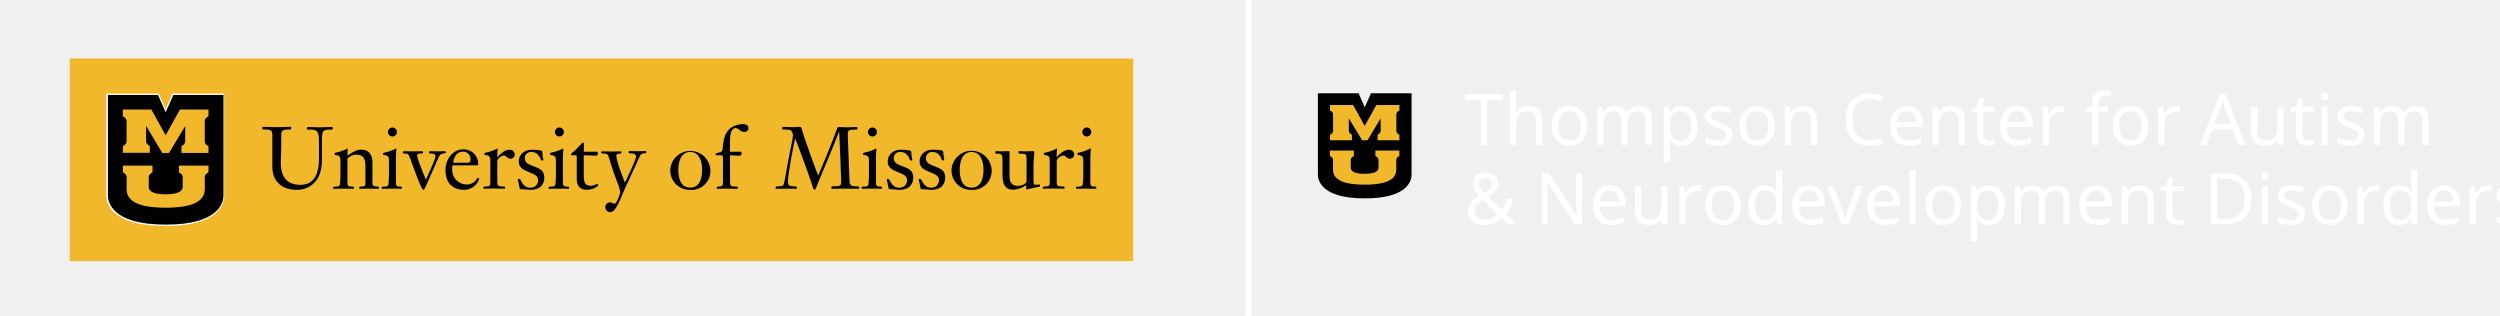
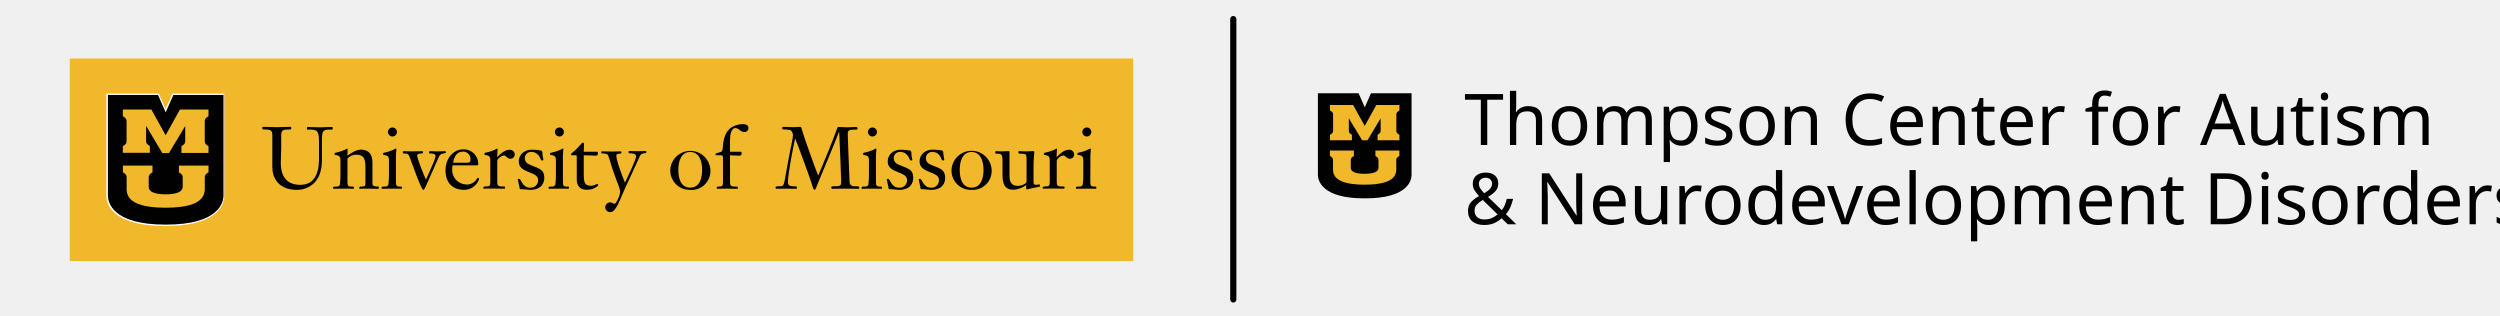
<svg xmlns="http://www.w3.org/2000/svg" viewBox="0 0 809.4 102.05">
  <defs>
-     <style>.cls-1{fill:#f1b82c;}.cls-2{fill:#010101;}.cls-3,.cls-4{fill:#fff;}.cls-4{font-size:23.07px;font-family:JansonTextLT-Roman, JansonText LT;}.cls-5{fill:none;stroke:#fff;stroke-linecap:round;stroke-miterlimit:10;stroke-width:2px;}</style>
+     <style>.cls-1{fill:#f1b82c;}.cls-2,.cls-4{fill:#010101;}.cls-3{fill:#fff;}.cls-4{font-size:23.07px;font-family:JansonTextLT-Roman, JansonText LT;}.cls-5{fill:none;stroke:#010101;stroke-linecap:round;stroke-miterlimit:10;stroke-width:2px;}</style>
  </defs>
  <g id="NSD_-_Partners" data-name="NSD - Partners">
    <rect class="cls-1" x="22.58" y="18.94" width="344.3" height="65.59" />
    <path class="cls-2" d="M53.41,72.94c-7.32,0-12.62-1.32-15.75-3.93a7.47,7.47,0,0,1-2.95-5.68V30.52H51.3l2.34,5.28L56,30.52h16.6V63.33a7.47,7.47,0,0,1-3,5.68c-3.13,2.61-8.43,3.93-15.75,3.93Z" />
    <path class="cls-3" d="M72.8,30.3h-17l-.12.26-2.08,4.69-2.07-4.69-.12-.26h-17v33a7.67,7.67,0,0,0,3,5.85c3.18,2.64,8.53,4,15.9,4h.47c7.37,0,12.72-1.34,15.89-4a7.66,7.66,0,0,0,3-5.85v-33Zm-.44.44V63.33c0,2.16-1.49,9.39-18.48,9.39h-.47c-17,0-18.48-7.23-18.48-9.39V30.74H51.16l2.48,5.61,2.49-5.61Z" />
    <path class="cls-1" d="M53.63,62.91c5.58,0,5.48-2,5.52-2.46V57.34c0-.63-.43-1.12-1.22-1.54V53.61h9.58v2.17c-.78.42-1.21.91-1.21,1.54V60.1c0,2,.92,7.15-12.67,7.15S41,62.14,41,60.1V57.32c0-.63-.43-1.12-1.21-1.54V53.61h9.58V55.8c-.79.42-1.22.91-1.22,1.54v3.11c0,.49-.06,2.46,5.51,2.46" />
    <path class="cls-1" d="M53.63,43.79l4.63-8.33H67.5v2.17c-.79.42-1.21.92-1.21,1.55v6.61c0,.63.42,1.12,1.21,1.55v2.17H58.75V47.32c.79-.42,1.22-.91,1.22-1.54v-5l-5.26,8.77H52.55L47.3,40.74v5c0,.63.43,1.12,1.21,1.54v2.19H39.77V47.34c.78-.43,1.21-.92,1.21-1.55V39.18c0-.63-.43-1.13-1.21-1.55V35.46H49Z" />
    <path class="cls-2" d="M90.91,52.84c0,3.76,1.56,7,6.27,7,3.27,0,6.1-1.82,6.1-8.48V45.84c0-3.89-.81-3.89-3.7-3.89-.22,0-.22-.17-.22-.42s.09-.42.22-.42c.48,0,2.3.11,4.12.11.87,0,3.25-.11,3.64-.11s.39.06.39.48c0,.11,0,.36-.25.36-2.69,0-3.25,0-3.25,3.31v6.63c0,7.56-4.81,9.58-8.06,9.58-6.27,0-8-4.2-8-7.28V47.78c0-2,0-2.67,0-4,0-1.65-.51-1.88-2.94-1.88-.31,0-.31-.22-.31-.47s.06-.37.25-.37,2.66.11,4.43.11,4.22-.11,4.45-.11.25.2.25.37,0,.47-.31.47c-2.43,0-2.91.23-2.94,1.88,0,1.28,0,2,0,4Z" />
    <path class="cls-2" d="M112.49,58.47c0,1.6.06,1.93,1.29,1.93.75,0,.81,0,.81.37,0,.16,0,.36-.28.36s-.51-.06-2.47-.06c-2.63,0-3.35.06-3.78.06-.22,0-.22-.17-.22-.31,0-.36,0-.42,1.07-.42a1,1,0,0,0,1.14-.67,27,27,0,0,0,.17-4V51.86c0-1-.25-1.54-1.65-1.68-.22,0-.25-.14-.25-.33s.08-.37.22-.4a12.37,12.37,0,0,0,3.92-1.37c.06,0,.09.09.09.31s-.06.79-.06,2c1.45-1,2.88-1.94,4.4-1.94,1,0,3.69.2,3.69,4.21V59.4c0,.47.08,1,1.82,1,.28,0,.28.17.28.37s0,.36-.39.36c-.84,0-1.34-.06-2.83-.06-2.27,0-2.72.06-2.94.06s-.2-.2-.2-.33a.37.37,0,0,1,.4-.4c1.34,0,1.59-.11,1.59-1v-5c0-2.61-.22-4.34-3.13-4.34a4.17,4.17,0,0,0-2.69,1.28Z" />
    <path class="cls-2" d="M125.59,42.71a1.46,1.46,0,1,1,1.46,1.48,1.49,1.49,0,0,1-1.46-1.48m2.6,15.76c0,1.6.06,1.93,1.29,1.93.62,0,.67,0,.67.37,0,.16,0,.36-.27.36s-.51-.06-2.33-.06c-2.63,0-3.36.06-3.78.06-.22,0-.22-.17-.22-.31,0-.36,0-.42,1.06-.42a1.05,1.05,0,0,0,1.15-.67,28.54,28.54,0,0,0,.17-4V51.86c0-1-.25-1.54-1.66-1.68-.22,0-.25-.14-.25-.33s.09-.37.23-.4a12.51,12.51,0,0,0,3.92-1.37c.11,0,.16.14.16.31a25.24,25.24,0,0,0-.14,4Z" />
    <path class="cls-2" d="M141,50.49c0-.81-1.45-.81-1.87-.81-.17,0-.25-.17-.25-.39a.35.35,0,0,1,.36-.34c.76,0,1.63.06,2.41.06s1.65-.06,2.46-.06c.2,0,.25.2.25.34s0,.28-.28.3c-1.62.26-1.7.37-2.6,2.55-1,2.41-2.66,5.94-3.16,7.11-.79,1.88-1,2.22-1.26,2.22s-.51-.59-1.07-1.79c-1-2.1-3.3-8.94-3.69-9.5a1,1,0,0,0-1-.45c-.76,0-.87-.08-.87-.47a.29.29,0,0,1,.31-.31c.89,0,1.76.06,2.66.06.56,0,2.77-.06,3.33-.06.19,0,.22.25.22.39s-.11.34-.28.34c-.84,0-1.62.08-1.62.67,0,.93,2.27,6.58,2.85,7.81,2.64-5.85,3.08-6.91,3.08-7.67" />
    <path class="cls-2" d="M151.32,52.68c.56,0,1-.17,1-.93a2.37,2.37,0,0,0-2.46-2.66c-2,0-2.86,1.68-3.14,3.59Zm-4.82.84a10.62,10.62,0,0,0-.11,1.59A4.72,4.72,0,0,0,151,59.73a3.66,3.66,0,0,0,3.28-1.68c.17-.22.28-.47.42-.47a.59.59,0,0,1,.45.33,5.12,5.12,0,0,1-4.82,3.56c-4,0-6.1-2.47-6.1-6.39s2.71-6.72,5.6-6.72a4.69,4.69,0,0,1,5,4.85c0,.28-.11.31-.34.31Z" />
    <path class="cls-2" d="M158.74,51.86c0-1-.26-1.54-1.66-1.68-.22,0-.25-.14-.25-.33s.09-.37.23-.4A12.51,12.51,0,0,0,161,48.08c.05,0,.11.17.11.28,0,.34-.14,1-.14,2.55.92-1,2.43-2.43,3.92-2.43A1.59,1.59,0,0,1,166.66,50a1.38,1.38,0,0,1-1.37,1.4c-1.15,0-1.32-1.06-2.16-1.06a3.16,3.16,0,0,0-1.93,1.2,1.19,1.19,0,0,0-.2.82v6.35c0,1,0,1.65,1.4,1.65,1,0,1.15,0,1.15.34s-.11.39-.42.39c-1,0-1.9-.05-3.19-.05-2.24,0-2.71.05-3.25.05-.19,0-.25-.17-.25-.36s.34-.37.87-.37c1.2,0,1.43-.22,1.43-1.42Z" />
    <path class="cls-2" d="M176.21,57.66c0,1.37-.73,3.81-4.57,3.81-.5,0-2.12-.23-3.22-.23a.18.18,0,0,1-.14-.14c0-.28-.64-2.74-.64-3s.39-.17.5-.17c.67,0,.84,2.83,3.53,2.83a2.38,2.38,0,0,0,2.55-2.49c0-2.94-6.27-2-6.27-6,0-2.29,1.9-3.81,4.25-3.81a21.81,21.81,0,0,1,3,.26c.36.08.42.61.42.78,0,1.15.3,1.88.3,2.24,0,.17-.16.23-.3.23s-.42,0-.56-.4-.93-2.38-2.92-2.38a2,2,0,0,0-2.24,2.1,2.13,2.13,0,0,0,1.32,1.88c2.94,1.4,5,1.32,5,4.48" />
    <path class="cls-2" d="M179.65,42.71a1.46,1.46,0,1,1,1.46,1.48,1.49,1.49,0,0,1-1.46-1.48m2.6,15.76c0,1.6.06,1.93,1.29,1.93.62,0,.67,0,.67.37,0,.16,0,.36-.28.36s-.5-.06-2.32-.06c-2.63,0-3.36.06-3.78.06-.23,0-.23-.17-.23-.31,0-.36,0-.42,1.07-.42a1.05,1.05,0,0,0,1.15-.67,29.16,29.16,0,0,0,.16-4V51.86c0-1-.25-1.54-1.65-1.68-.22,0-.25-.14-.25-.33s.09-.37.23-.4a12.21,12.21,0,0,0,3.91-1.37c.12,0,.17.14.17.31a25.24,25.24,0,0,0-.14,4Z" />
    <path class="cls-2" d="M189,56.15c0,3,.25,4,2.46,4a4.57,4.57,0,0,0,1.9-.65c.12,0,.31.29.31.45s-1.17,1.49-3.72,1.49c-3.22,0-3.22-2.77-3.22-3.48V50.63c0-.22-.09-.36-.28-.36h-1.4c-.09,0-.17-.09-.17-.25a.5.5,0,0,1,.17-.4c2.6-2,3.13-3.44,3.69-3.44a.33.33,0,0,1,.34.36c0,.51-.08,1-.08,2.58h4.31c.19,0,.28.19.28.59s-.17.7-.76.7c-.19,0-1.51-.14-3.83-.14Z" />
    <path class="cls-2" d="M205.94,50.63c0-.92-1.32-1-2.16-1-.25,0-.28-.14-.28-.37s.11-.36.25-.36c.9,0,1.82.06,2.72.06s1.74-.06,2.6-.06c.2,0,.2.25.2.36s-.08.34-.48.37A1.67,1.67,0,0,0,207,50.91c-1,2.32-4.87,10.45-5.49,12-2.16,5.41-3.08,5.77-4,5.77a1.58,1.58,0,1,1,.05-3.16c.7,0,1.07.47,1.4.47.5,0,1.82-2.68,1.82-4a13.43,13.43,0,0,0-1-3.14c-1.76-4.53-2.29-7-2.88-8.54-.25-.64-1.65-.64-2-.64-.19,0-.25-.2-.25-.39A.3.3,0,0,1,195,49c.33,0,2.1.06,3.11.06S200,49,200.87,49c.28,0,.33.17.33.36s-.08.37-.28.37-1.37,0-1.37.61c0,1.35.95,4.12,2.77,8.8,1.29-2.66,3.62-7.59,3.62-8.46" />
    <path class="cls-2" d="M223.46,49.2c-2.91,0-3.84,3-3.84,5.77,0,2.38.56,5.77,3.84,5.77s3.86-3.39,3.86-5.77c0-2.74-.92-5.77-3.86-5.77m0,12.27A6.27,6.27,0,0,1,217,55a6.51,6.51,0,0,1,13,0,6.14,6.14,0,0,1-6.52,6.5" />
    <path class="cls-2" d="M236.36,58.75c0,1,0,1.65,1.4,1.65,1,0,1.15,0,1.15.34s-.11.39-.42.39c-1,0-1.9-.06-3.19-.06-2.24,0-2.72.06-3,.06s-.25-.17-.25-.36.06-.37.59-.37c1.2,0,1.43-.22,1.43-1.43V51.16c0-.33,0-.89-.54-.89H232c-.19,0-.33,0-.33-.37,0-.22.19-.33.87-.47,1.09-.25,1.37-.31,1.45-1.57.28-4.26,1.54-6.61,4.85-7.48a8.41,8.41,0,0,1,1.7-.22c.73,0,1.77.28,1.77,1.2A1.26,1.26,0,0,1,241,42.74a2.52,2.52,0,0,1-1.54-.65,2.56,2.56,0,0,0-1.23-.64c-1.6,0-1.88,2.32-1.88,4.06v3.61h3.48c.19,0,.28.19.28.59s-.17.7-.76.7c-.2,0-2.35-.14-3-.14Z" />
    <path class="cls-2" d="M271.11,41.42c.08-.22.16-.31.33-.31s2.19.11,2.83.11c.48,0,2.86-.11,3.05-.11s.31.23.31.48-.11.36-.34.36c-2.51,0-2.82.2-2.82,1.49,0,1.81.31,7.7.59,15.54a1.37,1.37,0,0,0,1.53,1.31c1.57,0,1.6.17,1.6.36,0,.43-.14.48-.31.48s-.56-.05-4.45-.05c-3.64,0-3.81.05-4,.05s-.31-.19-.31-.45.06-.39,1.35-.39c1.84,0,1.87-.45,1.87-1.57,0-1.68-.42-10.72-.64-16h-.06C269.57,48,267,54,265.14,58.53c-1.06,2.57-1.06,2.88-1.42,2.88s-.42-.25-1-2.18-5.18-14.4-5.29-14.4c-.48,2.05-2.33,11.35-2.33,14.15,0,.86.48,1.31,1.4,1.31.7,0,1.51.06,1.51.22,0,.54,0,.62-.31.62s-.5-.05-3.38-.05c-2.55,0-2.75.05-2.92.05s-.3,0-.3-.48c0-.27.14-.36,1.48-.36,1,0,1.18-.36,1.49-2,.75-4,1.42-8.09,2.29-12.12a12.4,12.4,0,0,0,.37-2.63,3,3,0,0,0-.73-1.4,9.44,9.44,0,0,0-2.41-.23c-.34,0-.34-.22-.34-.42s.06-.42.31-.42c.53,0,2.94.11,3.25.11.73,0,1.9-.11,2.27-.11s.39.31.67,1.32c.59,2.1,4.65,13.44,5.15,14.47,2.1-4.95,4.23-10.08,6.22-15.48" />
    <path class="cls-2" d="M281,42.71a1.46,1.46,0,1,1,1.45,1.48A1.48,1.48,0,0,1,281,42.71m2.6,15.76c0,1.6.06,1.93,1.29,1.93.61,0,.67,0,.67.37,0,.16,0,.36-.28.36s-.5-.06-2.32-.06c-2.63,0-3.36.06-3.78.06-.23,0-.23-.17-.23-.31,0-.36,0-.42,1.07-.42.73,0,1-.28,1.14-.67a27,27,0,0,0,.17-4V51.86c0-1-.25-1.54-1.65-1.68-.22,0-.25-.14-.25-.33s.08-.37.22-.4a12.22,12.22,0,0,0,3.92-1.37c.12,0,.17.14.17.31a25.24,25.24,0,0,0-.14,4Z" />
    <path class="cls-2" d="M295.66,57.66c0,1.37-.73,3.81-4.57,3.81-.5,0-2.12-.23-3.22-.23a.18.18,0,0,1-.14-.14c0-.28-.64-2.74-.64-3s.39-.17.5-.17c.67,0,.84,2.83,3.53,2.83a2.38,2.38,0,0,0,2.55-2.49c0-2.94-6.27-2-6.27-6,0-2.29,1.9-3.81,4.25-3.81a21.81,21.81,0,0,1,3,.26c.36.08.42.61.42.78,0,1.15.3,1.88.3,2.24,0,.17-.16.23-.3.23s-.42,0-.56-.4-.93-2.38-2.92-2.38a2,2,0,0,0-2.24,2.1,2.13,2.13,0,0,0,1.32,1.88c2.94,1.4,5,1.32,5,4.48" />
    <path class="cls-2" d="M306,57.66c0,1.37-.72,3.81-4.56,3.81-.5,0-2.13-.23-3.22-.23a.18.18,0,0,1-.14-.14c0-.28-.64-2.74-.64-3s.39-.17.5-.17c.67,0,.84,2.83,3.53,2.83A2.38,2.38,0,0,0,304,58.25c0-2.94-6.28-2-6.28-6,0-2.29,1.91-3.81,4.26-3.81a21.42,21.42,0,0,1,3,.26c.37.08.42.61.42.78.06,1.15.31,1.88.31,2.24,0,.17-.17.23-.31.23s-.42,0-.56-.4S304,49.2,302,49.2a2,2,0,0,0-2.24,2.1,2.13,2.13,0,0,0,1.32,1.88C304,54.58,306,54.5,306,57.66" />
    <path class="cls-2" d="M314.55,49.2c-2.91,0-3.83,3-3.83,5.77,0,2.38.56,5.77,3.83,5.77s3.87-3.39,3.87-5.77c0-2.74-.93-5.77-3.87-5.77m0,12.27a6.26,6.26,0,0,1-6.49-6.5,6.51,6.51,0,0,1,13,0,6.14,6.14,0,0,1-6.53,6.5" />
    <path class="cls-2" d="M324.57,52.4c0-2.47-.28-2.64-1.73-2.64-.23,0-.62,0-.62-.28s0-.56.31-.56.73.09,1.65.09,2.05-.09,2.44-.09c.17,0,.22,0,.22.4v7.56c0,2.1.67,3.3,2.75,3.3,1,0,2.77-.62,2.77-1.48V51.44c0-1.51-.28-1.68-1.74-1.68-.5,0-.9,0-.9-.28s0-.56.2-.56c.39,0,.73.09,2.44.09.7,0,1.43-.09,2.13-.09a.35.35,0,0,1,.39.4c0,.11-.26,2.26-.26,4.25v5.26c0,.45,0,1,.71,1,.39,0,1-.11,1.2-.11s.17,0,.17.53c0,.17,0,.22-.93.36a27.33,27.33,0,0,0-3.22.73.37.37,0,0,1-.33-.39c0-.34,0-.78.08-1.06a7.83,7.83,0,0,1-4.17,1.54c-2.77,0-3.56-1.8-3.56-4.71Z" />
    <path class="cls-2" d="M339.86,51.86c0-1-.25-1.54-1.65-1.68-.23,0-.25-.14-.25-.33s.08-.37.22-.4a12.51,12.51,0,0,0,3.92-1.37c.06,0,.11.17.11.28,0,.34-.14,1-.14,2.55.92-1,2.44-2.43,3.92-2.43A1.59,1.59,0,0,1,347.78,50a1.38,1.38,0,0,1-1.37,1.4c-1.15,0-1.31-1.06-2.16-1.06a3.16,3.16,0,0,0-1.93,1.2,1.24,1.24,0,0,0-.19.82v6.35c0,1,0,1.65,1.4,1.65,1,0,1.14,0,1.14.34s-.11.39-.42.39c-1,0-1.9-.05-3.19-.05-2.24,0-2.71.05-3.24.05-.2,0-.26-.17-.26-.36s.34-.37.87-.37c1.21,0,1.43-.22,1.43-1.42Z" />
    <path class="cls-2" d="M350.41,42.71a1.46,1.46,0,1,1,1.46,1.48,1.49,1.49,0,0,1-1.46-1.48M353,58.47c0,1.6.05,1.93,1.28,1.93.62,0,.68,0,.68.37,0,.16,0,.36-.28.36s-.51-.06-2.33-.06c-2.63,0-3.36.06-3.78.06-.22,0-.22-.17-.22-.31,0-.36,0-.42,1.06-.42a1.05,1.05,0,0,0,1.15-.67,28.54,28.54,0,0,0,.17-4V51.86c0-1-.25-1.54-1.65-1.68-.23,0-.26-.14-.26-.33s.09-.37.23-.4A12.51,12.51,0,0,0,353,48.08c.11,0,.17.14.17.31a25.24,25.24,0,0,0-.14,4Z" />
    <path class="cls-2" d="M441.83,64.22c14,.06,15.18-5.85,15.18-7.61V30.2H443.86l-2,4.54-2-4.54H426.68V56.61c0,1.76,1.21,7.67,15.18,7.61Z" />
    <path class="cls-1" d="M441.84,56.27c4.52,0,4.44-1.59,4.46-2V51.76c0-.51-.34-.91-1-1.25V48.73h7.76v1.76c-.63.34-1,.74-1,1.25V54c0,1.64.74,5.79-10.26,5.79S431.6,55.64,431.57,54V51.74c0-.51-.34-.91-1-1.25V48.73h7.76v1.78c-.63.34-1,.74-1,1.25v2.52c0,.4-.05,2,4.47,2" />
    <path class="cls-1" d="M441.84,40.77,445.59,34h7.49v1.76c-.64.34-1,.74-1,1.26V42.4c0,.51.35.91,1,1.25v1.76H446V43.63c.63-.34,1-.73,1-1.25V38.3l-4.26,7.11H441L436.7,38.3v4.08c0,.52.35.91,1,1.25v1.78H430.6V43.65c.63-.34,1-.74,1-1.25V37c0-.52-.35-.92-1-1.26V34h7.49Z" />
    <text class="cls-4" transform="translate(474.06 46.94)">Thompson Center for Autism<tspan x="0" y="25.67">&amp; Neurodevelopment Disorders</tspan>
    </text>
-     <line class="cls-5" x1="404.24" x2="404.24" y2="102.05" />
+     <line class="cls-5" x1="399.29" y1="6.17" x2="399.29" y2="96.95" />
  </g>
</svg>
